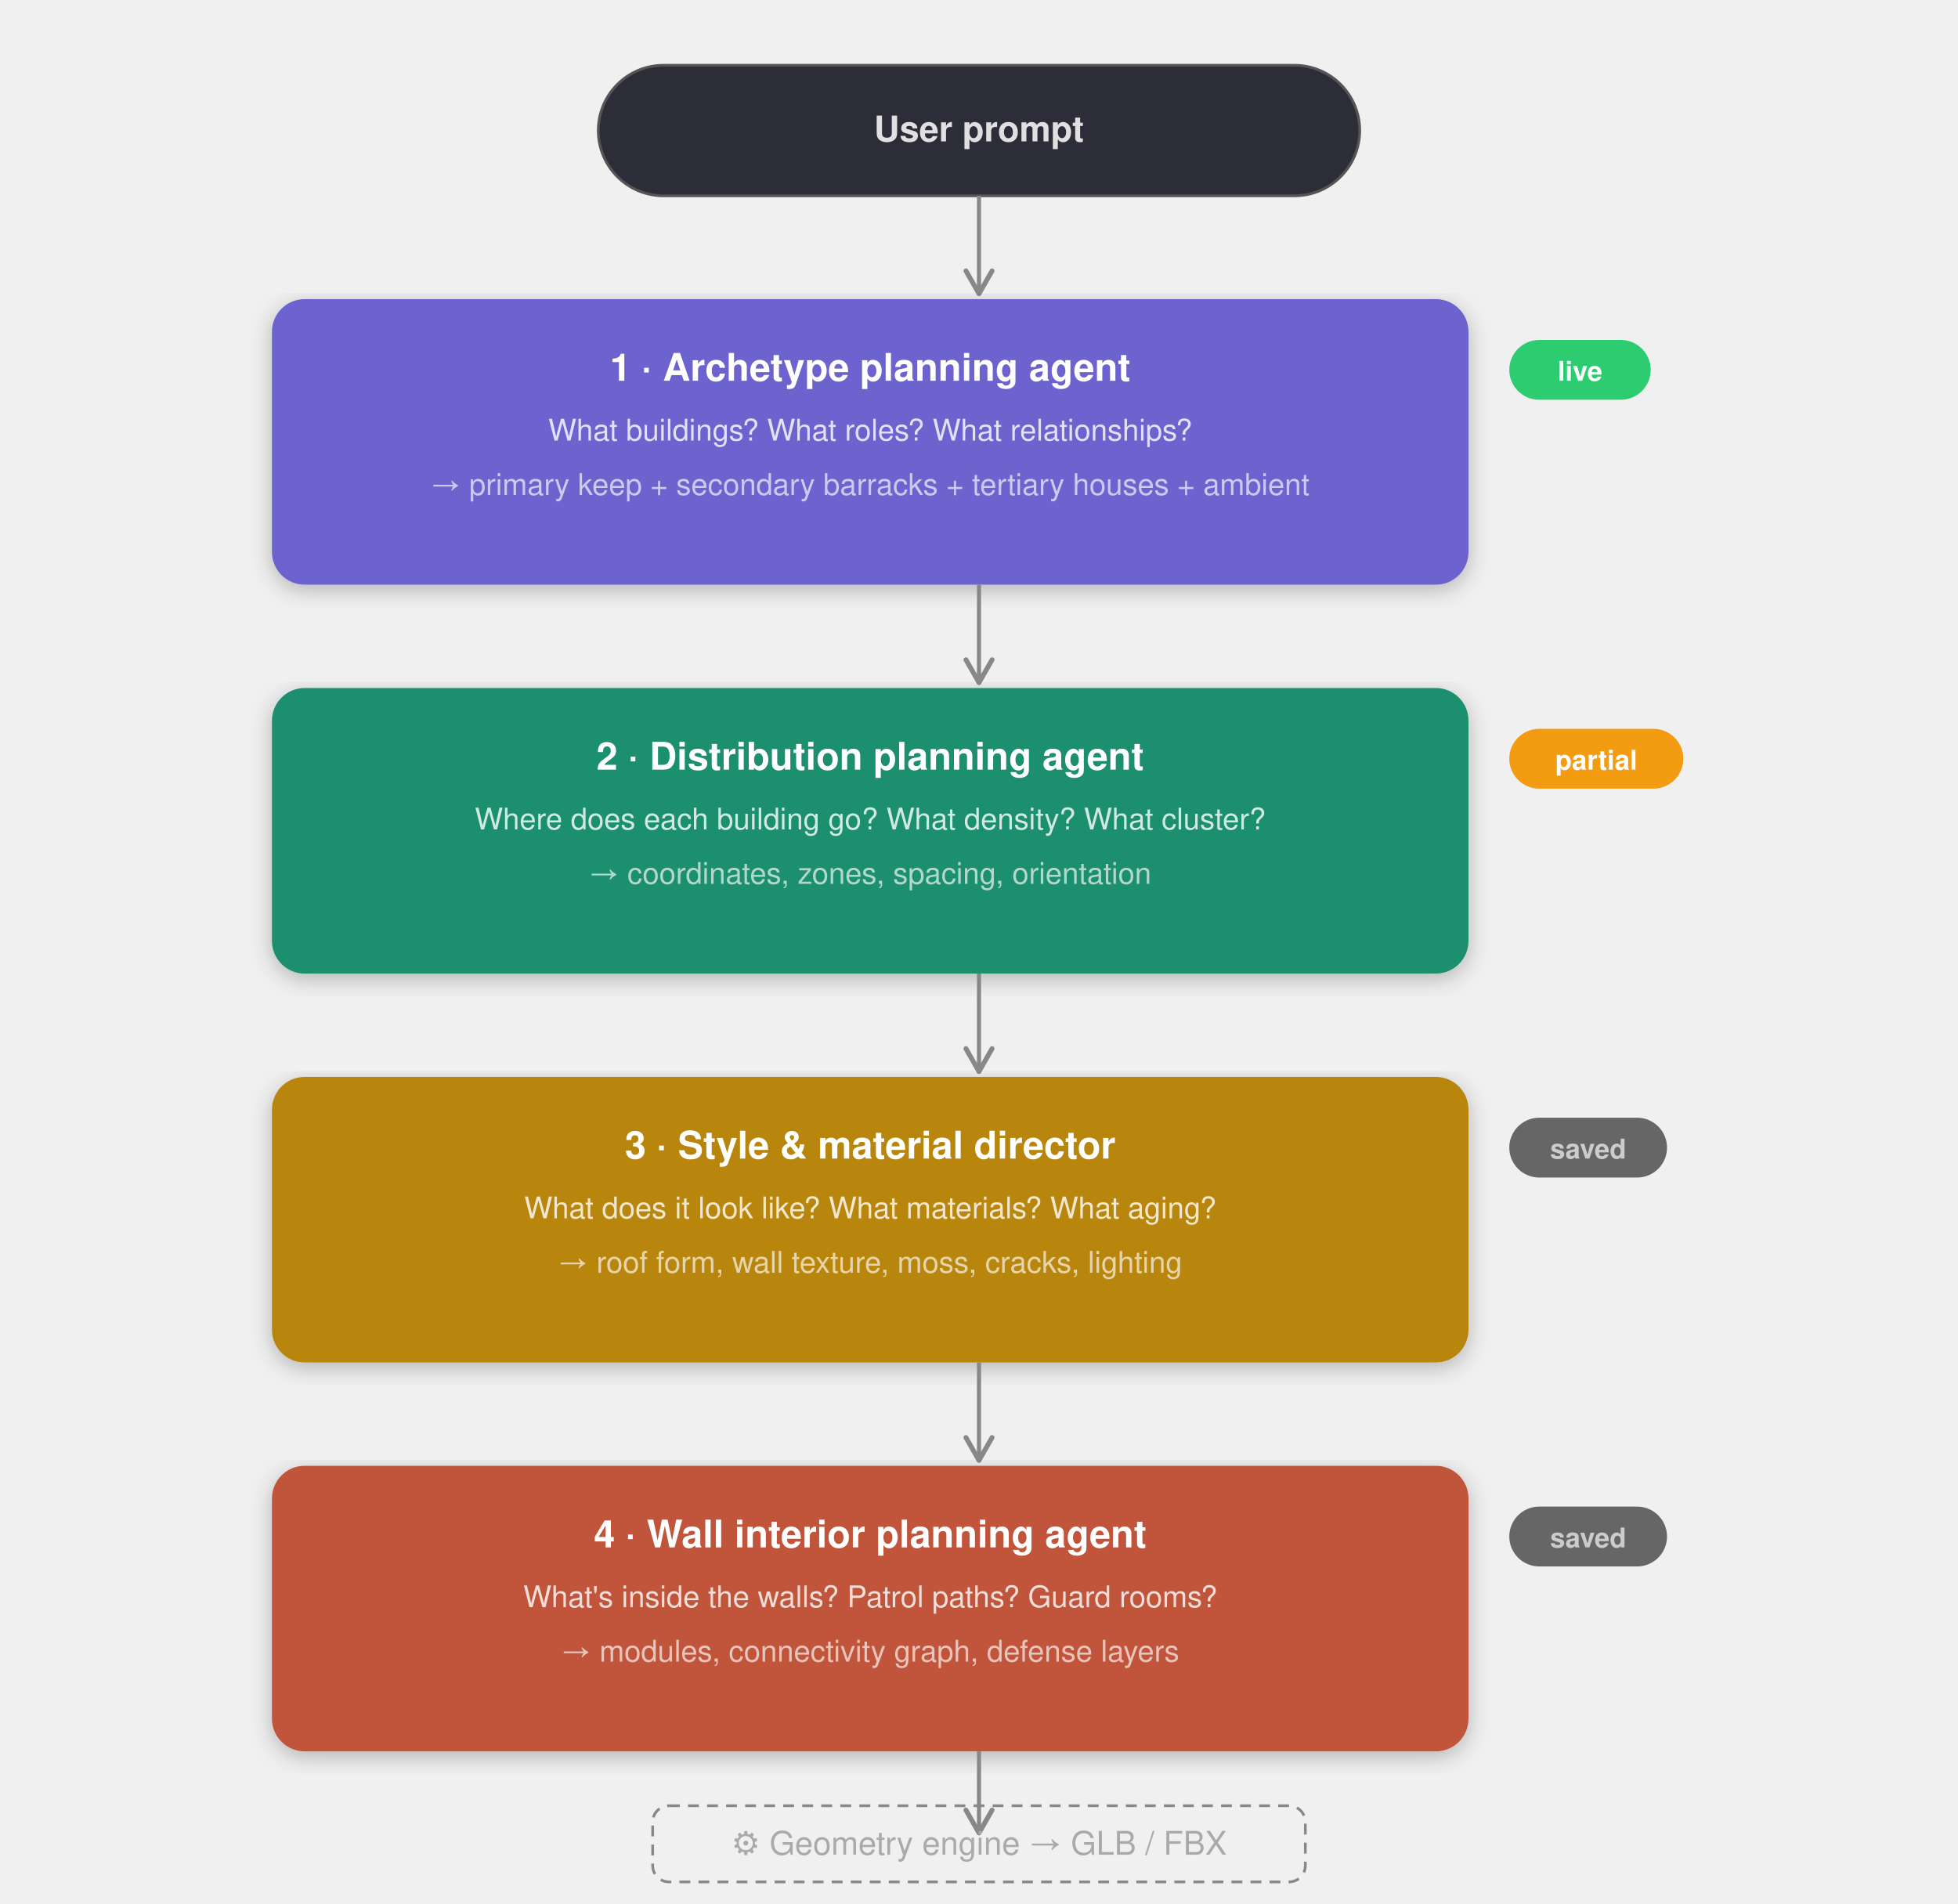
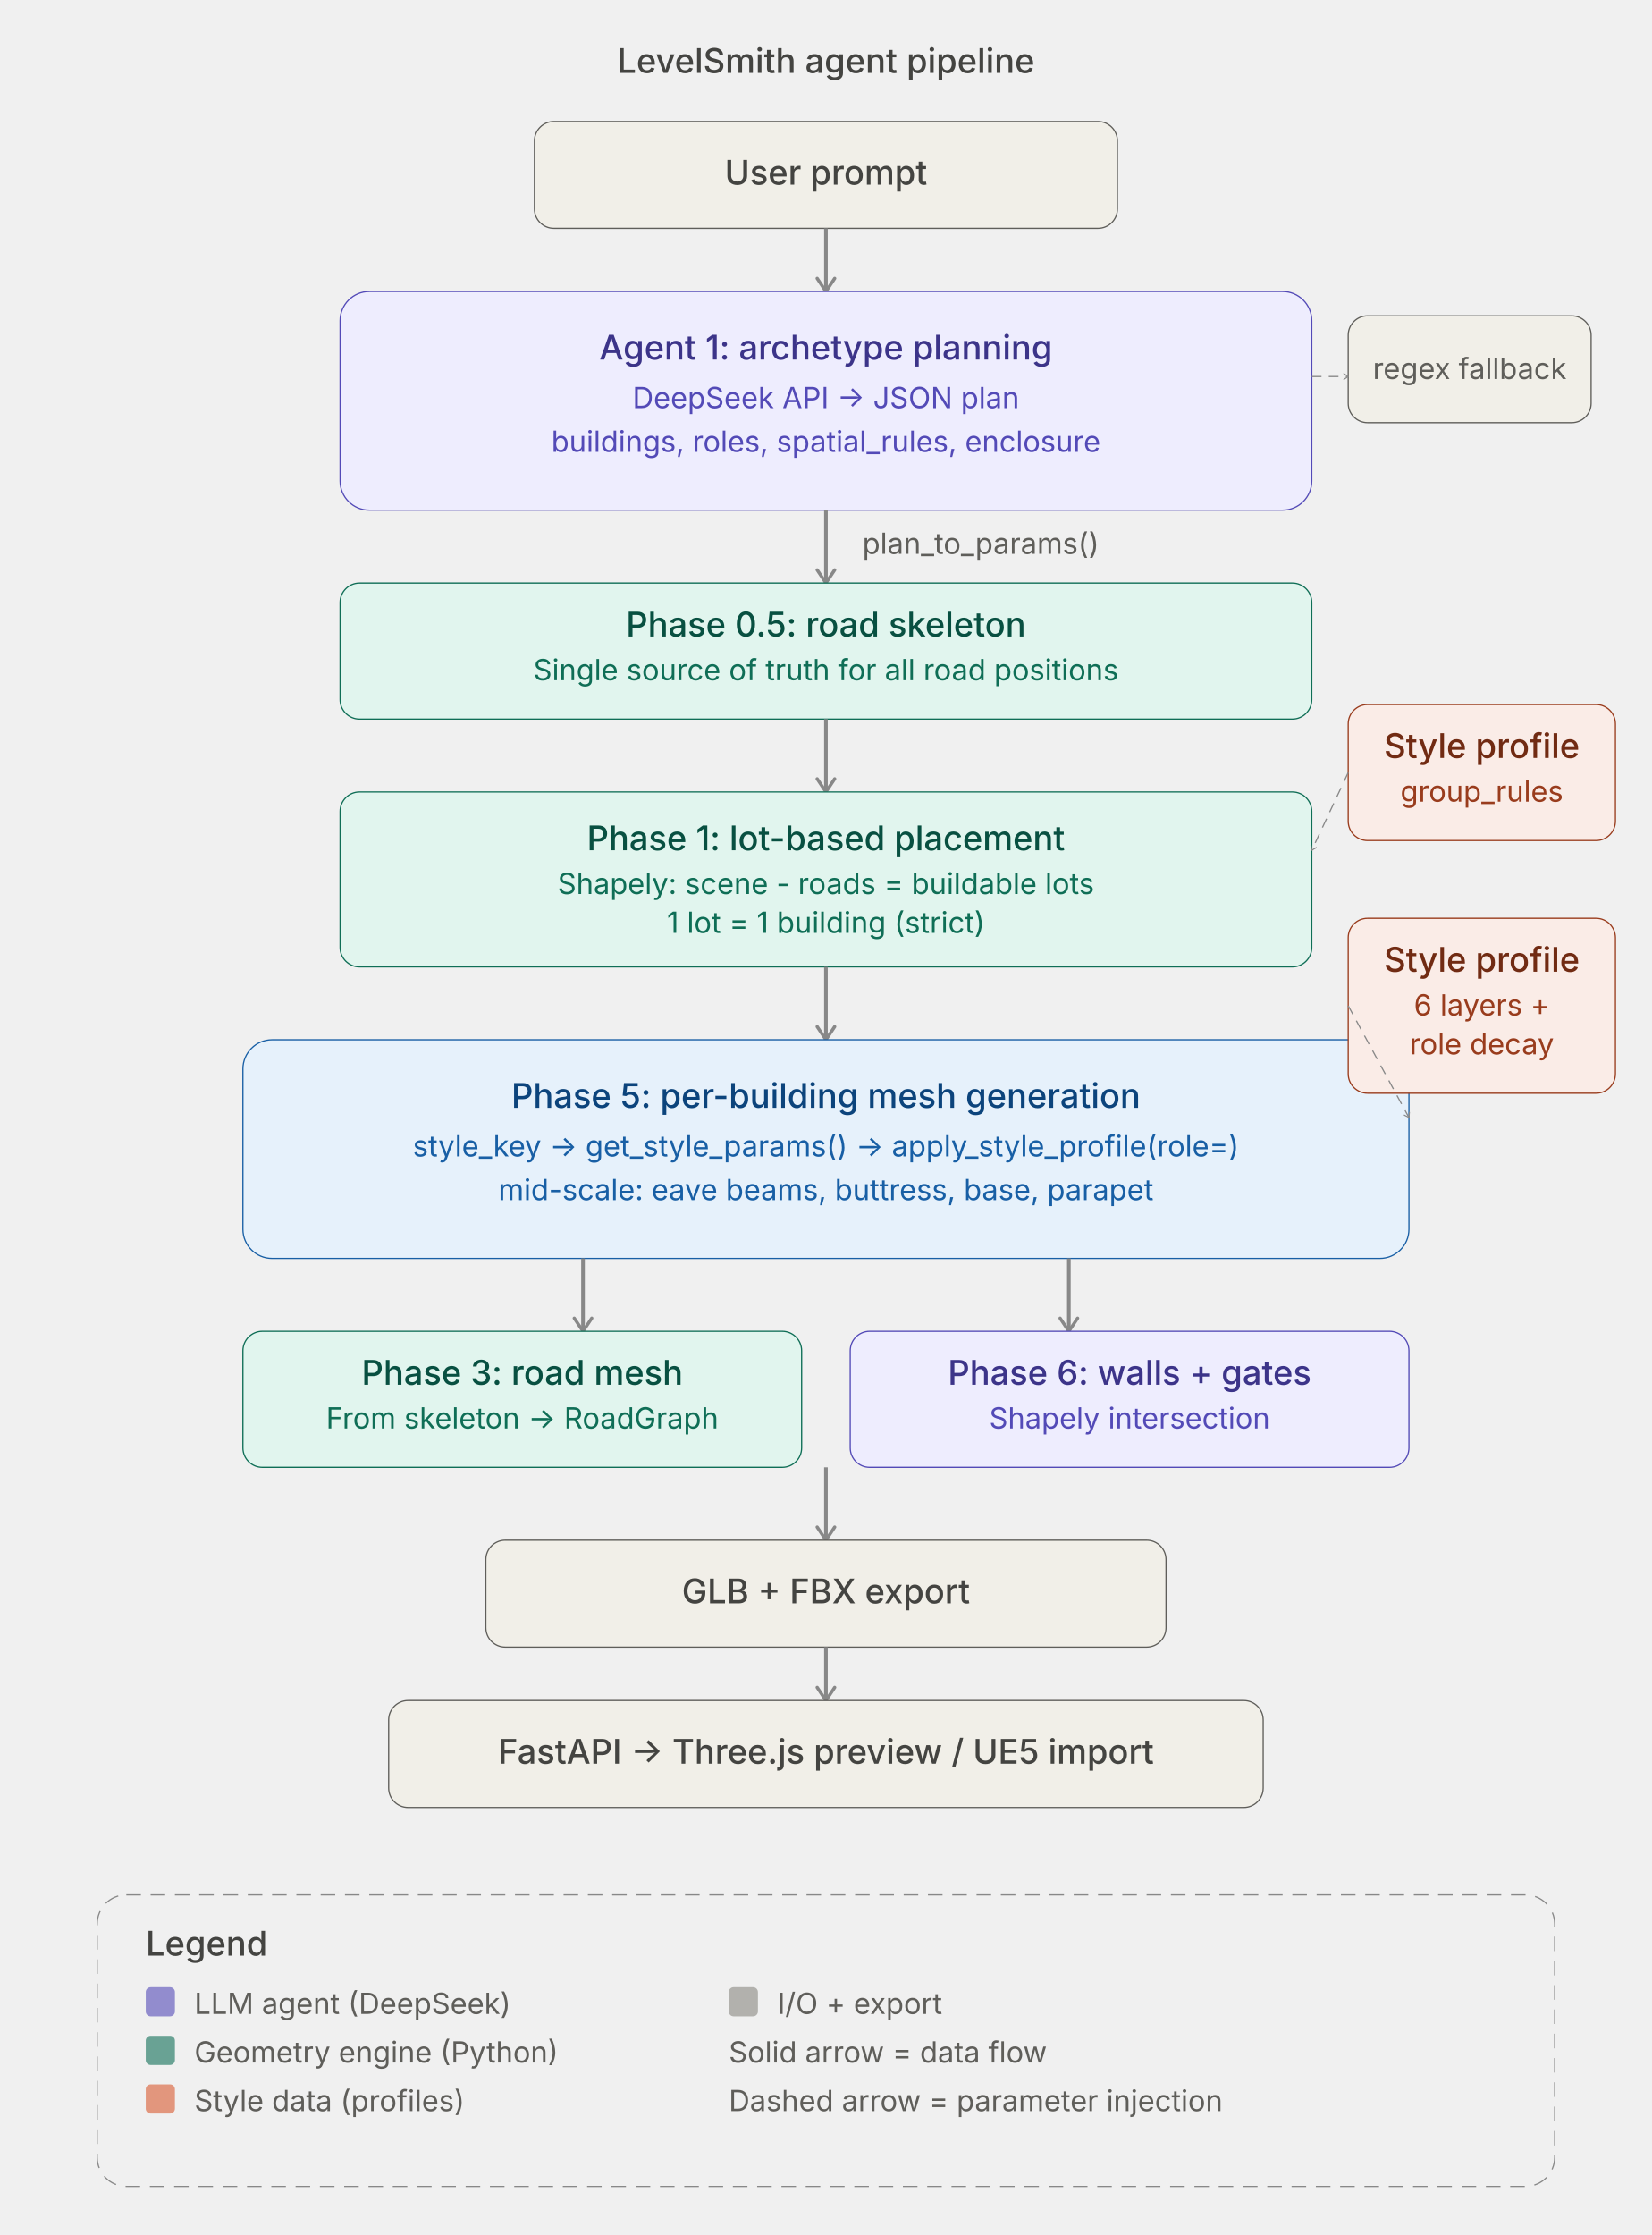
- <svg xmlns="http://www.w3.org/2000/svg" width="720" height="700" viewBox="0 0 720 700" font-family="Segoe UI, Helvetica, Arial, sans-serif">
+ <svg xmlns="http://www.w3.org/2000/svg" width="100%" viewBox="0 0 680 920">
  <style>
-     .title { font-size: 14px; font-weight: 600; fill: #fff; }
-     .subtitle { font-size: 11px; fill: rgba(255,255,255,0.8); }
-     .detail { font-size: 11px; fill: rgba(255,255,255,0.65); }
-     .badge-text { font-size: 10px; font-weight: 600; }
-     .input-title { font-size: 13px; font-weight: 600; fill: #e0e0e0; }
-     .arrow-line { stroke: #888; stroke-width: 1.5; }
-   </style>
+   text { font-family: -apple-system, BlinkMacSystemFont, "Segoe UI", sans-serif; }
+   .th { font-size: 14px; font-weight: 500; fill: #444; }
+   .ts { font-size: 12px; font-weight: 400; fill: #666; }
+   .arr { stroke: #888; stroke-width: 1.5; }
+   .leader { stroke: #888; stroke-width: 0.5; stroke-dasharray: 4 3; }
+   .fill-purple { fill: #EEEDFE; stroke: #534AB7; stroke-width: 0.5; }
+   .fill-teal { fill: #E1F5EE; stroke: #0F6E56; stroke-width: 0.5; }
+   .fill-coral { fill: #FAECE7; stroke: #993C1D; stroke-width: 0.5; }
+   .fill-blue { fill: #E6F1FB; stroke: #185FA5; stroke-width: 0.5; }
+   .fill-gray { fill: #F1EFE8; stroke: #5F5E5A; stroke-width: 0.5; }
+   .t-purple { fill: #3C3489; } .t-teal { fill: #085041; } .t-coral { fill: #712B13; }
+   .t-blue { fill: #0C447C; } .t-gray { fill: #444441; }
+   .ts-purple { fill: #534AB7; } .ts-teal { fill: #0F6E56; } .ts-coral { fill: #993C1D; }
+   .ts-blue { fill: #185FA5; } .ts-gray { fill: #5F5E5A; }
+ </style>
  <defs>
-     <marker id="arrowhead" viewBox="0 0 10 10" refX="8" refY="5" markerWidth="8" markerHeight="8" orient="auto">
-       <path d="M1 1L8 5L1 9" fill="none" stroke="#888" stroke-width="1.5" stroke-linecap="round" stroke-linejoin="round" />
+     <marker id="arrow" viewBox="0 0 10 10" refX="8" refY="5" markerWidth="6" markerHeight="6" orient="auto-start-reverse">
+       <path d="M2 1L8 5L2 9" fill="none" stroke="context-stroke" stroke-width="1.5" stroke-linecap="round" stroke-linejoin="round" />
    </marker>
-     <filter id="shadow" x="-4%" y="-4%" width="108%" height="112%">
-       <feDropShadow dx="0" dy="2" stdDeviation="4" flood-opacity="0.25" />
-     </filter>
  </defs>
-   <rect x="220" y="24" width="280" height="48" rx="24" fill="#2d2d3a" stroke="#555" stroke-width="1" />
-   <text class="input-title" x="360" y="52" text-anchor="middle">User prompt</text>
-   <line x1="360" y1="72" x2="360" y2="108" class="arrow-line" marker-end="url(#arrowhead)" />
-   <rect x="100" y="110" width="440" height="105" rx="12" fill="#6C63CE" filter="url(#shadow)" />
-   <text class="title" x="320" y="140" text-anchor="middle">1 · Archetype planning agent</text>
-   <text class="subtitle" x="320" y="162" text-anchor="middle">What buildings? What roles? What relationships?</text>
-   <text class="detail" x="320" y="182" text-anchor="middle">→ primary keep + secondary barracks + tertiary houses + ambient</text>
-   <rect x="555" y="125" width="52" height="22" rx="11" fill="#2ecc71" />
-   <text class="badge-text" x="581" y="140" text-anchor="middle" fill="#fff">live</text>
-   <line x1="360" y1="215" x2="360" y2="251" class="arrow-line" marker-end="url(#arrowhead)" />
-   <rect x="100" y="253" width="440" height="105" rx="12" fill="#1A8F6E" filter="url(#shadow)" />
-   <text class="title" x="320" y="283" text-anchor="middle">2 · Distribution planning agent</text>
-   <text class="subtitle" x="320" y="305" text-anchor="middle">Where does each building go? What density? What cluster?</text>
-   <text class="detail" x="320" y="325" text-anchor="middle">→ coordinates, zones, spacing, orientation</text>
-   <rect x="555" y="268" width="64" height="22" rx="11" fill="#f39c12" />
-   <text class="badge-text" x="587" y="283" text-anchor="middle" fill="#fff">partial</text>
-   <line x1="360" y1="358" x2="360" y2="394" class="arrow-line" marker-end="url(#arrowhead)" />
-   <rect x="100" y="396" width="440" height="105" rx="12" fill="#B8860B" filter="url(#shadow)" />
-   <text class="title" x="320" y="426" text-anchor="middle">3 · Style &amp; material director</text>
-   <text class="subtitle" x="320" y="448" text-anchor="middle">What does it look like? What materials? What aging?</text>
-   <text class="detail" x="320" y="468" text-anchor="middle">→ roof form, wall texture, moss, cracks, lighting</text>
-   <rect x="555" y="411" width="58" height="22" rx="11" fill="#666" />
-   <text class="badge-text" x="584" y="426" text-anchor="middle" fill="#ccc">saved</text>
-   <line x1="360" y1="501" x2="360" y2="537" class="arrow-line" marker-end="url(#arrowhead)" />
-   <rect x="100" y="539" width="440" height="105" rx="12" fill="#C0553A" filter="url(#shadow)" />
-   <text class="title" x="320" y="569" text-anchor="middle">4 · Wall interior planning agent</text>
-   <text class="subtitle" x="320" y="591" text-anchor="middle">What's inside the walls? Patrol paths? Guard rooms?</text>
-   <text class="detail" x="320" y="611" text-anchor="middle">→ modules, connectivity graph, defense layers</text>
-   <rect x="555" y="554" width="58" height="22" rx="11" fill="#666" />
-   <text class="badge-text" x="584" y="569" text-anchor="middle" fill="#ccc">saved</text>
-   <line x1="360" y1="644" x2="360" y2="674" class="arrow-line" marker-end="url(#arrowhead)" />
-   <rect x="240" y="664" width="240" height="28" rx="6" fill="none" stroke="#888" stroke-width="1" stroke-dasharray="4,3" />
-   <text x="360" y="682" text-anchor="middle" font-size="12" fill="#aaa">⚙ Geometry engine → GLB / FBX</text>
+   <text class="th t-gray" x="340" y="30" text-anchor="middle">LevelSmith agent pipeline</text>
+   <rect class="fill-gray" x="220" y="50" width="240" height="44" rx="8" />
+   <text class="th t-gray" x="340" y="76" text-anchor="middle">User prompt</text>
+   <line x1="340" y1="94" x2="340" y2="120" class="arr" marker-end="url(#arrow)" />
+   <rect class="fill-purple" x="140" y="120" width="400" height="90" rx="12" />
+   <text class="th t-purple" x="340" y="148" text-anchor="middle">Agent 1: archetype planning</text>
+   <text class="ts ts-purple" x="340" y="168" text-anchor="middle">DeepSeek API → JSON plan</text>
+   <text class="ts ts-purple" x="340" y="186" text-anchor="middle">buildings, roles, spatial_rules, enclosure</text>
+   <rect class="fill-gray" x="555" y="130" width="100" height="44" rx="8" />
+   <text class="ts ts-gray" x="605" y="156" text-anchor="middle">regex fallback</text>
+   <line x1="540" y1="155" x2="555" y2="155" class="leader" marker-end="url(#arrow)" />
+   <line x1="340" y1="210" x2="340" y2="240" class="arr" marker-end="url(#arrow)" />
+   <text class="ts ts-gray" x="355" y="228" text-anchor="start">plan_to_params()</text>
+   <rect class="fill-teal" x="140" y="240" width="400" height="56" rx="8" />
+   <text class="th t-teal" x="340" y="262" text-anchor="middle">Phase 0.5: road skeleton</text>
+   <text class="ts ts-teal" x="340" y="280" text-anchor="middle">Single source of truth for all road positions</text>
+   <line x1="340" y1="296" x2="340" y2="326" class="arr" marker-end="url(#arrow)" />
+   <rect class="fill-teal" x="140" y="326" width="400" height="72" rx="8" />
+   <text class="th t-teal" x="340" y="350" text-anchor="middle">Phase 1: lot-based placement</text>
+   <text class="ts ts-teal" x="340" y="368" text-anchor="middle">Shapely: scene - roads = buildable lots</text>
+   <text class="ts ts-teal" x="340" y="384" text-anchor="middle">1 lot = 1 building (strict)</text>
+   <rect class="fill-coral" x="555" y="290" width="110" height="56" rx="8" />
+   <text class="th t-coral" x="610" y="312" text-anchor="middle">Style profile</text>
+   <text class="ts ts-coral" x="610" y="330" text-anchor="middle">group_rules</text>
+   <line x1="555" y1="318" x2="540" y2="350" class="leader" marker-end="url(#arrow)" />
+   <line x1="340" y1="398" x2="340" y2="428" class="arr" marker-end="url(#arrow)" />
+   <rect class="fill-blue" x="100" y="428" width="480" height="90" rx="12" />
+   <text class="th t-blue" x="340" y="456" text-anchor="middle">Phase 5: per-building mesh generation</text>
+   <text class="ts ts-blue" x="340" y="476" text-anchor="middle">style_key → get_style_params() → apply_style_profile(role=)</text>
+   <text class="ts ts-blue" x="340" y="494" text-anchor="middle">mid-scale: eave beams, buttress, base, parapet</text>
+   <rect class="fill-coral" x="555" y="378" width="110" height="72" rx="8" />
+   <text class="th t-coral" x="610" y="400" text-anchor="middle">Style profile</text>
+   <text class="ts ts-coral" x="610" y="418" text-anchor="middle">6 layers +</text>
+   <text class="ts ts-coral" x="610" y="434" text-anchor="middle">role decay</text>
+   <line x1="555" y1="414" x2="580" y2="460" class="leader" marker-end="url(#arrow)" />
+   <line x1="240" y1="518" x2="240" y2="548" class="arr" marker-end="url(#arrow)" />
+   <line x1="440" y1="518" x2="440" y2="548" class="arr" marker-end="url(#arrow)" />
+   <rect class="fill-teal" x="100" y="548" width="230" height="56" rx="8" />
+   <text class="th t-teal" x="215" y="570" text-anchor="middle">Phase 3: road mesh</text>
+   <text class="ts ts-teal" x="215" y="588" text-anchor="middle">From skeleton → RoadGraph</text>
+   <rect class="fill-purple" x="350" y="548" width="230" height="56" rx="8" />
+   <text class="th t-purple" x="465" y="570" text-anchor="middle">Phase 6: walls + gates</text>
+   <text class="ts ts-purple" x="465" y="588" text-anchor="middle">Shapely intersection</text>
+   <line x1="340" y1="604" x2="340" y2="634" class="arr" marker-end="url(#arrow)" />
+   <rect class="fill-gray" x="200" y="634" width="280" height="44" rx="8" />
+   <text class="th t-gray" x="340" y="660" text-anchor="middle">GLB + FBX export</text>
+   <line x1="340" y1="678" x2="340" y2="700" class="arr" marker-end="url(#arrow)" />
+   <rect class="fill-gray" x="160" y="700" width="360" height="44" rx="8" />
+   <text class="th t-gray" x="340" y="726" text-anchor="middle">FastAPI → Three.js preview / UE5 import</text>
+   <rect x="40" y="780" width="600" height="120" rx="12" fill="none" stroke="#888" stroke-width="0.5" stroke-dasharray="6 4" />
+   <text class="th t-gray" x="60" y="805">Legend</text>
+   <rect x="60" y="818" width="12" height="12" rx="2" fill="#534AB7" opacity="0.6" />
+   <text class="ts ts-gray" x="80" y="829">LLM agent (DeepSeek)</text>
+   <rect x="60" y="838" width="12" height="12" rx="2" fill="#0F6E56" opacity="0.6" />
+   <text class="ts ts-gray" x="80" y="849">Geometry engine (Python)</text>
+   <rect x="60" y="858" width="12" height="12" rx="2" fill="#D85A30" opacity="0.6" />
+   <text class="ts ts-gray" x="80" y="869">Style data (profiles)</text>
+   <rect x="300" y="818" width="12" height="12" rx="2" fill="#888780" opacity="0.6" />
+   <text class="ts ts-gray" x="320" y="829">I/O + export</text>
+   <text class="ts ts-gray" x="300" y="849">Solid arrow = data flow</text>
+   <text class="ts ts-gray" x="300" y="869">Dashed arrow = parameter injection</text>
</svg>
